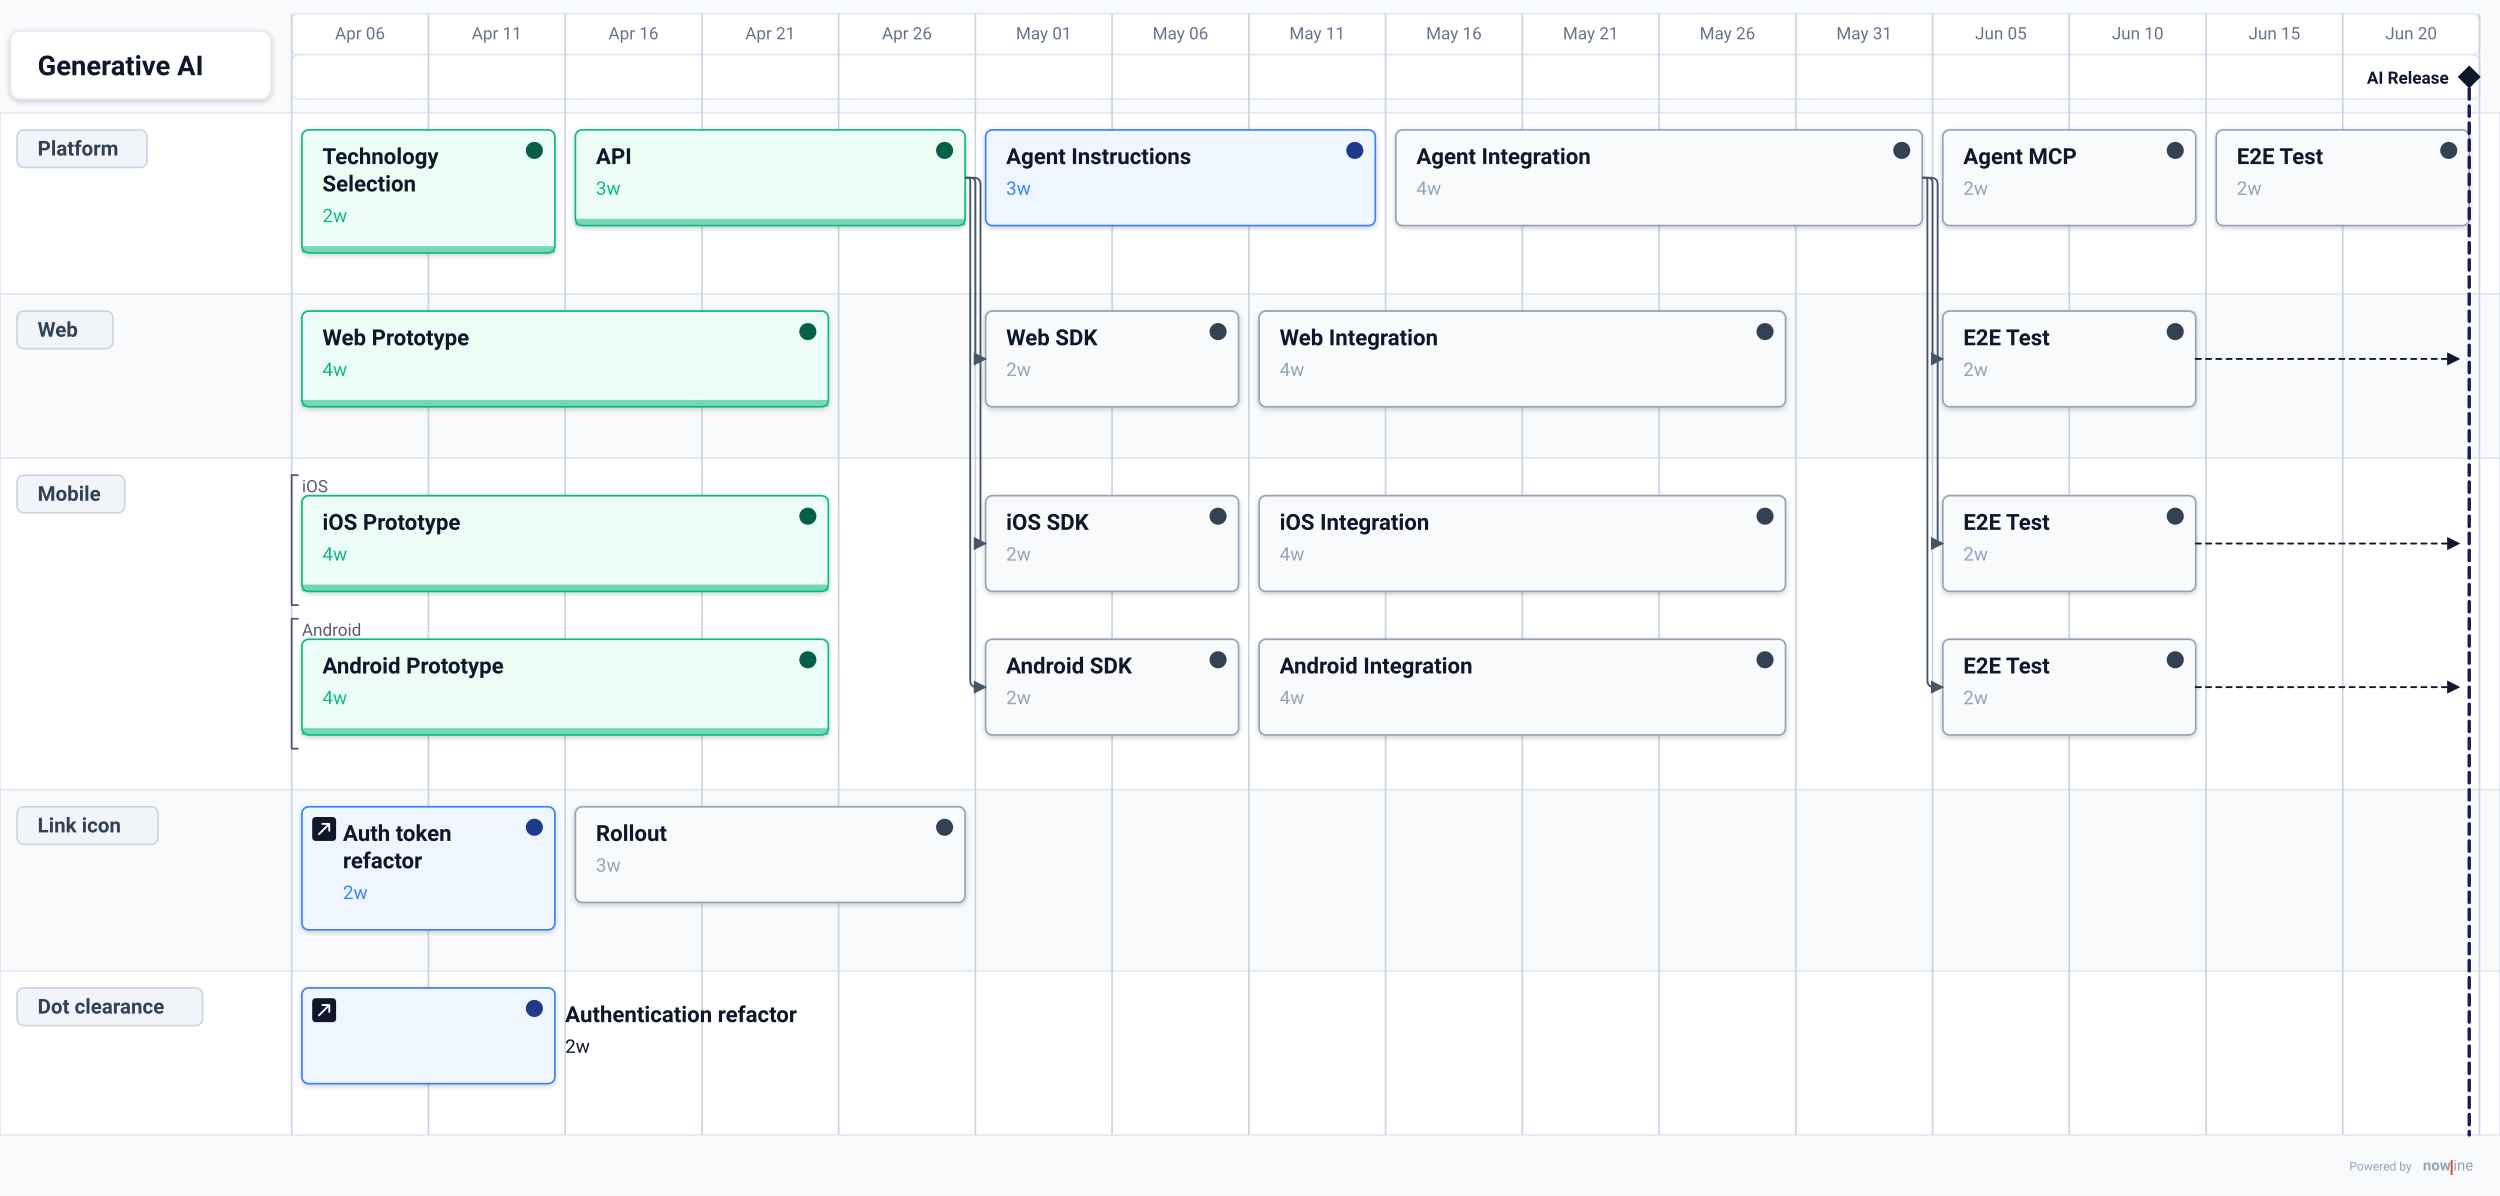
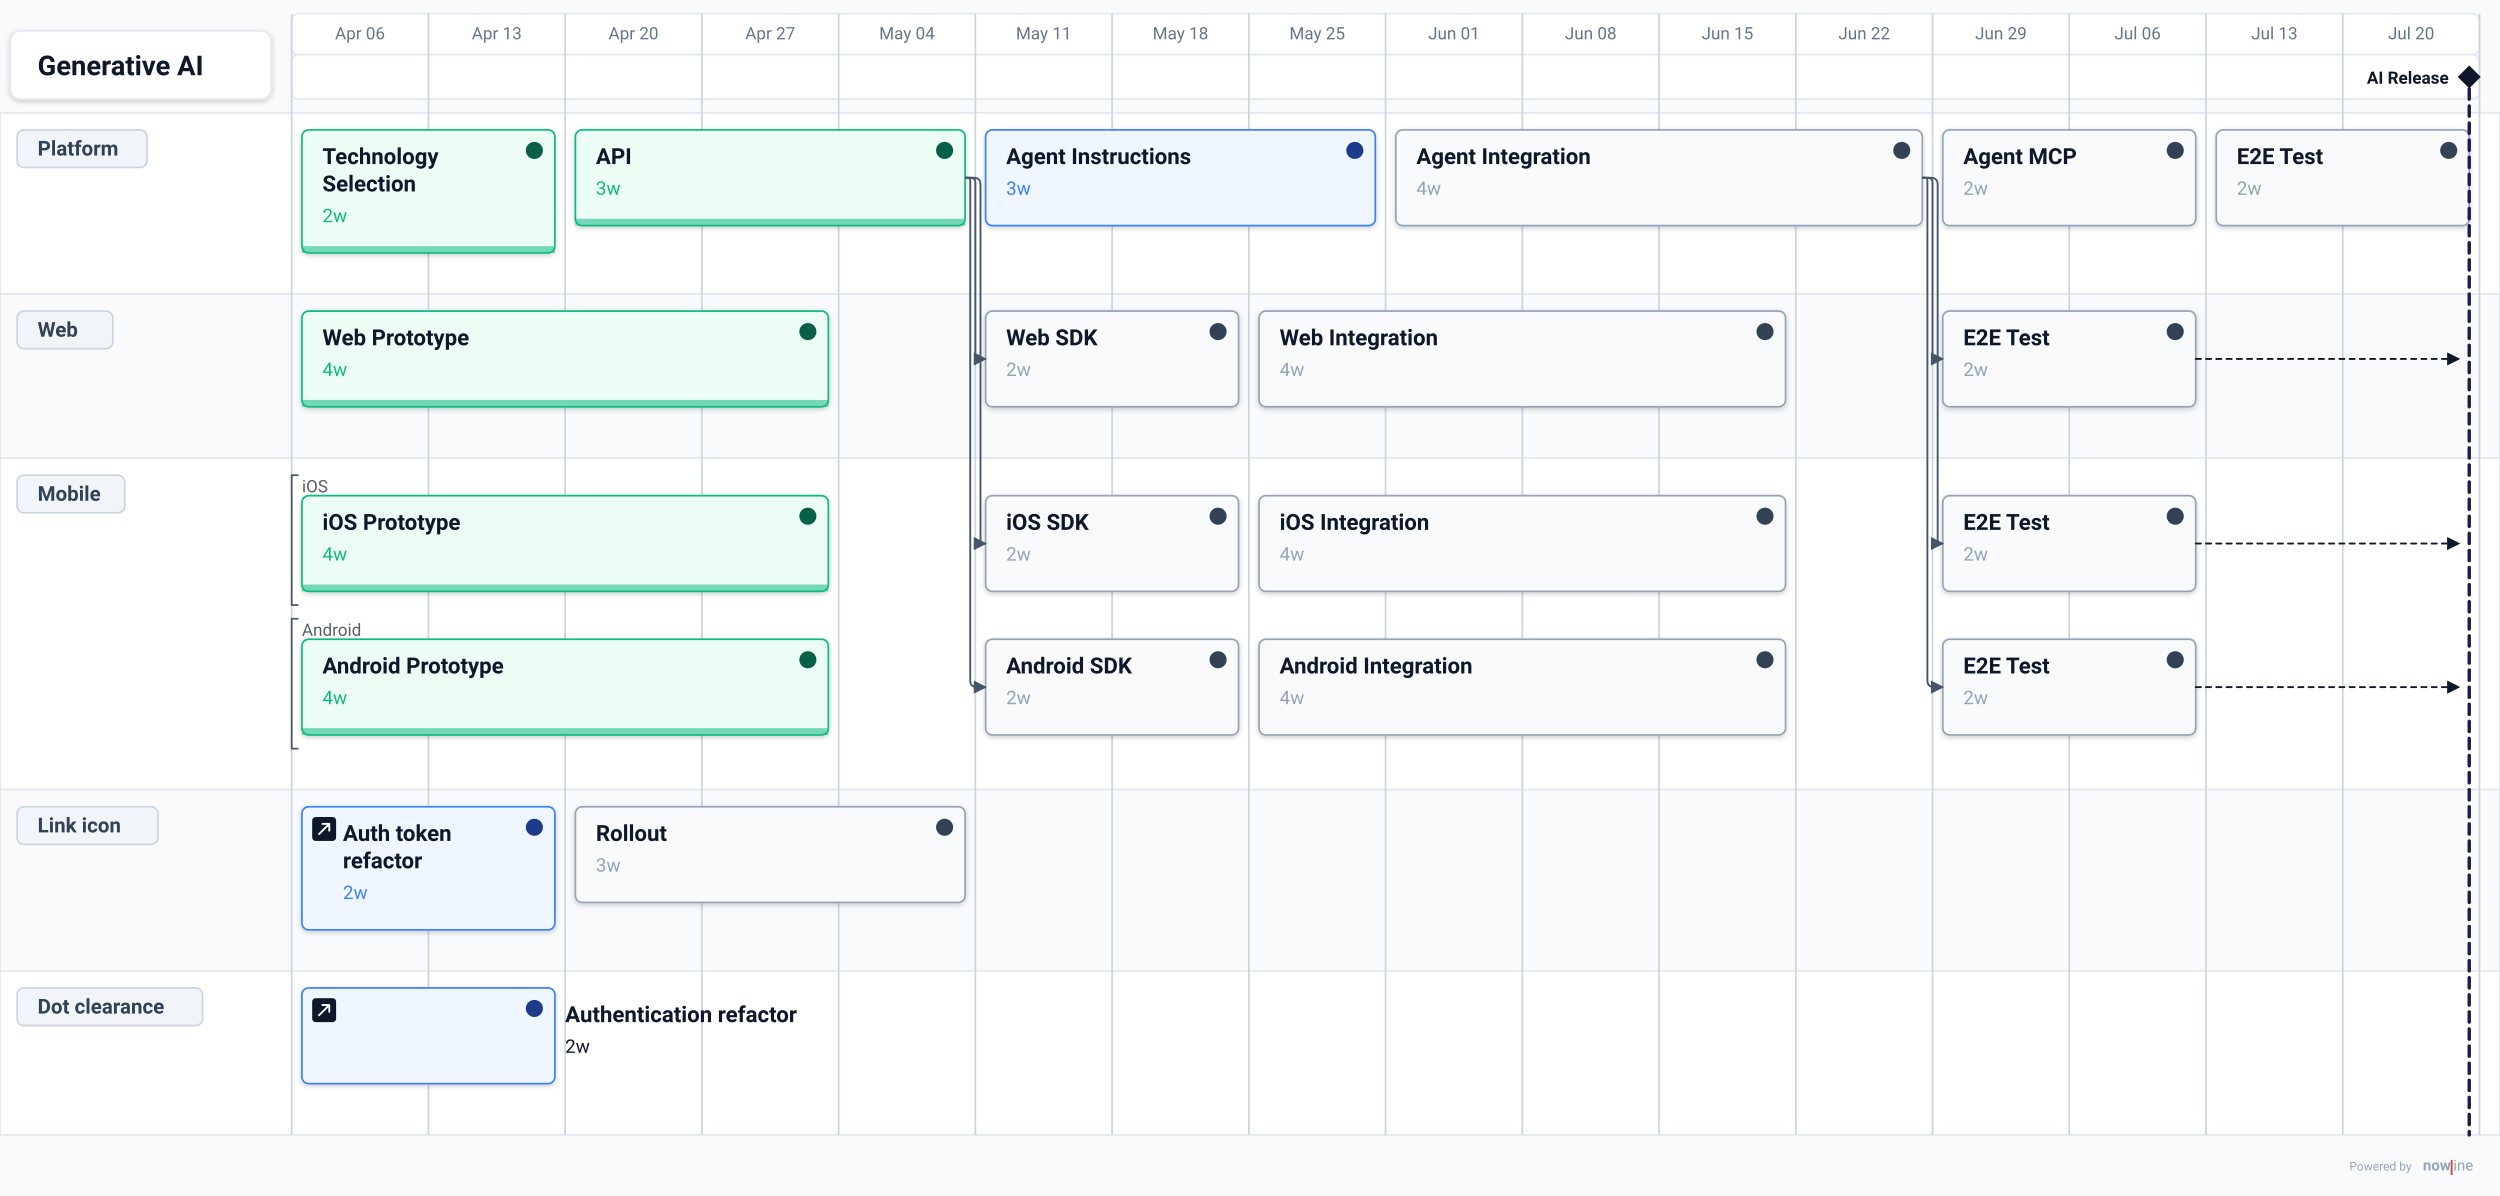
<svg xmlns="http://www.w3.org/2000/svg" data-generator="nowline" data-theme="light" height="699.44" viewBox="0 0 1462.64 699.44" width="1462.64">
  <defs>
    <filter height="200%" id="nl-0-root-shadow-subtle" width="200%" x="-50%" y="-50%">
      <feGaussianBlur in="SourceAlpha" stdDeviation="1.5" />
      <feOffset dx="0" dy="1" result="offsetblur" />
      <feComponentTransfer>
        <feFuncA type="linear" slope="0.2" />
      </feComponentTransfer>
      <feMerge>
        <feMergeNode />
        <feMergeNode in="SourceGraphic" />
      </feMerge>
    </filter>
    <filter height="200%" id="nl-0-root-shadow-soft" width="200%" x="-50%" y="-50%">
      <feGaussianBlur in="SourceAlpha" stdDeviation="5" />
      <feOffset dx="0" dy="3" result="offsetblur" />
      <feComponentTransfer>
        <feFuncA type="linear" slope="0.3" />
      </feComponentTransfer>
      <feMerge>
        <feMergeNode />
        <feMergeNode in="SourceGraphic" />
      </feMerge>
    </filter>
    <filter height="200%" id="nl-0-root-shadow-hard" width="200%" x="-50%" y="-50%">
      <feGaussianBlur in="SourceAlpha" stdDeviation="0" />
      <feOffset dx="2" dy="2" result="offsetblur" />
      <feComponentTransfer>
        <feFuncA type="linear" slope="0.45" />
      </feComponentTransfer>
      <feMerge>
        <feMergeNode />
        <feMergeNode in="SourceGraphic" />
      </feMerge>
    </filter>
    <marker id="nl-0-root-arrow" viewBox="0 0 10 10" refX="9" refY="5" markerWidth="7" markerHeight="7" orient="auto">
      <path d="M 0 0 L 10 5 L 0 10 z" fill="#475569" />
    </marker>
    <marker id="nl-0-root-arrow-light" viewBox="0 0 10 10" refX="9" refY="5" markerWidth="7" markerHeight="7" orient="auto">
      <path d="M 0 0 L 10 5 L 0 10 z" fill="#94a3b8" />
    </marker>
    <marker id="nl-0-root-arrow-dark" viewBox="0 0 10 10" refX="9" refY="5" markerWidth="7" markerHeight="7" orient="auto">
      <path d="M 0 0 L 10 5 L 0 10 z" fill="#0f172a" />
    </marker>
  </defs>
  <rect fill="#f8fafc" height="699.44" width="1462.64" x="0" y="0" />
  <g data-layer="timeline">
    <rect fill="#ffffff" height="24" rx="4" ry="4" stroke="#e2e8f0" stroke-width="1" width="1280" x="170.64" y="8" />
    <rect fill="#ffffff" height="26" rx="4" ry="4" stroke="#e2e8f0" stroke-width="1" width="1280" x="170.64" y="32" />
    <text fill="#64748b" font-family="system-ui, -apple-system, &quot;Segoe UI&quot;, Roboto, sans-serif" font-size="10" text-anchor="middle" x="210.64" y="23">Apr 06</text>
-     <text fill="#64748b" font-family="system-ui, -apple-system, &quot;Segoe UI&quot;, Roboto, sans-serif" font-size="10" text-anchor="middle" x="290.64" y="23">Apr 11</text>
-     <text fill="#64748b" font-family="system-ui, -apple-system, &quot;Segoe UI&quot;, Roboto, sans-serif" font-size="10" text-anchor="middle" x="370.64" y="23">Apr 16</text>
-     <text fill="#64748b" font-family="system-ui, -apple-system, &quot;Segoe UI&quot;, Roboto, sans-serif" font-size="10" text-anchor="middle" x="450.64" y="23">Apr 21</text>
-     <text fill="#64748b" font-family="system-ui, -apple-system, &quot;Segoe UI&quot;, Roboto, sans-serif" font-size="10" text-anchor="middle" x="530.64" y="23">Apr 26</text>
-     <text fill="#64748b" font-family="system-ui, -apple-system, &quot;Segoe UI&quot;, Roboto, sans-serif" font-size="10" text-anchor="middle" x="610.64" y="23">May 01</text>
-     <text fill="#64748b" font-family="system-ui, -apple-system, &quot;Segoe UI&quot;, Roboto, sans-serif" font-size="10" text-anchor="middle" x="690.64" y="23">May 06</text>
-     <text fill="#64748b" font-family="system-ui, -apple-system, &quot;Segoe UI&quot;, Roboto, sans-serif" font-size="10" text-anchor="middle" x="770.64" y="23">May 11</text>
-     <text fill="#64748b" font-family="system-ui, -apple-system, &quot;Segoe UI&quot;, Roboto, sans-serif" font-size="10" text-anchor="middle" x="850.64" y="23">May 16</text>
-     <text fill="#64748b" font-family="system-ui, -apple-system, &quot;Segoe UI&quot;, Roboto, sans-serif" font-size="10" text-anchor="middle" x="930.64" y="23">May 21</text>
-     <text fill="#64748b" font-family="system-ui, -apple-system, &quot;Segoe UI&quot;, Roboto, sans-serif" font-size="10" text-anchor="middle" x="1010.64" y="23">May 26</text>
-     <text fill="#64748b" font-family="system-ui, -apple-system, &quot;Segoe UI&quot;, Roboto, sans-serif" font-size="10" text-anchor="middle" x="1090.64" y="23">May 31</text>
-     <text fill="#64748b" font-family="system-ui, -apple-system, &quot;Segoe UI&quot;, Roboto, sans-serif" font-size="10" text-anchor="middle" x="1170.64" y="23">Jun 05</text>
-     <text fill="#64748b" font-family="system-ui, -apple-system, &quot;Segoe UI&quot;, Roboto, sans-serif" font-size="10" text-anchor="middle" x="1250.64" y="23">Jun 10</text>
-     <text fill="#64748b" font-family="system-ui, -apple-system, &quot;Segoe UI&quot;, Roboto, sans-serif" font-size="10" text-anchor="middle" x="1330.64" y="23">Jun 15</text>
-     <text fill="#64748b" font-family="system-ui, -apple-system, &quot;Segoe UI&quot;, Roboto, sans-serif" font-size="10" text-anchor="middle" x="1410.64" y="23">Jun 20</text>
+     <text fill="#64748b" font-family="system-ui, -apple-system, &quot;Segoe UI&quot;, Roboto, sans-serif" font-size="10" text-anchor="middle" x="290.64" y="23">Apr 13</text>
+     <text fill="#64748b" font-family="system-ui, -apple-system, &quot;Segoe UI&quot;, Roboto, sans-serif" font-size="10" text-anchor="middle" x="370.64" y="23">Apr 20</text>
+     <text fill="#64748b" font-family="system-ui, -apple-system, &quot;Segoe UI&quot;, Roboto, sans-serif" font-size="10" text-anchor="middle" x="450.64" y="23">Apr 27</text>
+     <text fill="#64748b" font-family="system-ui, -apple-system, &quot;Segoe UI&quot;, Roboto, sans-serif" font-size="10" text-anchor="middle" x="530.64" y="23">May 04</text>
+     <text fill="#64748b" font-family="system-ui, -apple-system, &quot;Segoe UI&quot;, Roboto, sans-serif" font-size="10" text-anchor="middle" x="610.64" y="23">May 11</text>
+     <text fill="#64748b" font-family="system-ui, -apple-system, &quot;Segoe UI&quot;, Roboto, sans-serif" font-size="10" text-anchor="middle" x="690.64" y="23">May 18</text>
+     <text fill="#64748b" font-family="system-ui, -apple-system, &quot;Segoe UI&quot;, Roboto, sans-serif" font-size="10" text-anchor="middle" x="770.64" y="23">May 25</text>
+     <text fill="#64748b" font-family="system-ui, -apple-system, &quot;Segoe UI&quot;, Roboto, sans-serif" font-size="10" text-anchor="middle" x="850.64" y="23">Jun 01</text>
+     <text fill="#64748b" font-family="system-ui, -apple-system, &quot;Segoe UI&quot;, Roboto, sans-serif" font-size="10" text-anchor="middle" x="930.64" y="23">Jun 08</text>
+     <text fill="#64748b" font-family="system-ui, -apple-system, &quot;Segoe UI&quot;, Roboto, sans-serif" font-size="10" text-anchor="middle" x="1010.64" y="23">Jun 15</text>
+     <text fill="#64748b" font-family="system-ui, -apple-system, &quot;Segoe UI&quot;, Roboto, sans-serif" font-size="10" text-anchor="middle" x="1090.64" y="23">Jun 22</text>
+     <text fill="#64748b" font-family="system-ui, -apple-system, &quot;Segoe UI&quot;, Roboto, sans-serif" font-size="10" text-anchor="middle" x="1170.64" y="23">Jun 29</text>
+     <text fill="#64748b" font-family="system-ui, -apple-system, &quot;Segoe UI&quot;, Roboto, sans-serif" font-size="10" text-anchor="middle" x="1250.64" y="23">Jul 06</text>
+     <text fill="#64748b" font-family="system-ui, -apple-system, &quot;Segoe UI&quot;, Roboto, sans-serif" font-size="10" text-anchor="middle" x="1330.64" y="23">Jul 13</text>
+     <text fill="#64748b" font-family="system-ui, -apple-system, &quot;Segoe UI&quot;, Roboto, sans-serif" font-size="10" text-anchor="middle" x="1410.64" y="23">Jul 20</text>
  </g>
  <g data-id="platform" data-layer="swimlane-bg">
    <rect fill="#ffffff" height="106" stroke="#e2e8f0" stroke-width="1" width="1462.64" x="0" y="66" />
  </g>
  <g data-id="web" data-layer="swimlane-bg">
    <rect fill="#f8fafc" height="96" stroke="#e2e8f0" stroke-width="1" width="1462.64" x="0" y="172" />
  </g>
  <g data-id="mobile" data-layer="swimlane-bg">
    <rect fill="#ffffff" height="194" stroke="#e2e8f0" stroke-width="1" width="1462.64" x="0" y="268" />
  </g>
  <g data-id="link-icon" data-layer="swimlane-bg">
    <rect fill="#f8fafc" height="106" stroke="#e2e8f0" stroke-width="1" width="1462.64" x="0" y="462" />
  </g>
  <g data-id="dot-clearance" data-layer="swimlane-bg">
    <rect fill="#ffffff" height="96" stroke="#e2e8f0" stroke-width="1" width="1462.64" x="0" y="568" />
  </g>
  <g data-layer="grid">
    <line stroke="#cbd5e1" stroke-width="1" x1="170.64" x2="170.64" y1="8" y2="664" />
    <line stroke="#cbd5e1" stroke-width="1" x1="250.64" x2="250.64" y1="8" y2="664" />
    <line stroke="#cbd5e1" stroke-width="1" x1="330.64" x2="330.64" y1="8" y2="664" />
    <line stroke="#cbd5e1" stroke-width="1" x1="410.64" x2="410.64" y1="8" y2="664" />
    <line stroke="#cbd5e1" stroke-width="1" x1="490.64" x2="490.64" y1="8" y2="664" />
    <line stroke="#cbd5e1" stroke-width="1" x1="570.64" x2="570.64" y1="8" y2="664" />
    <line stroke="#cbd5e1" stroke-width="1" x1="650.64" x2="650.64" y1="8" y2="664" />
    <line stroke="#cbd5e1" stroke-width="1" x1="730.64" x2="730.64" y1="8" y2="664" />
    <line stroke="#cbd5e1" stroke-width="1" x1="810.64" x2="810.64" y1="8" y2="664" />
    <line stroke="#cbd5e1" stroke-width="1" x1="890.64" x2="890.64" y1="8" y2="664" />
    <line stroke="#cbd5e1" stroke-width="1" x1="970.64" x2="970.64" y1="8" y2="664" />
    <line stroke="#cbd5e1" stroke-width="1" x1="1050.64" x2="1050.64" y1="8" y2="664" />
    <line stroke="#cbd5e1" stroke-width="1" x1="1130.64" x2="1130.64" y1="8" y2="664" />
    <line stroke="#cbd5e1" stroke-width="1" x1="1210.64" x2="1210.64" y1="8" y2="664" />
    <line stroke="#cbd5e1" stroke-width="1" x1="1290.64" x2="1290.64" y1="8" y2="664" />
    <line stroke="#cbd5e1" stroke-width="1" x1="1370.64" x2="1370.64" y1="8" y2="664" />
    <line stroke="#cbd5e1" stroke-width="1" x1="1450.64" x2="1450.64" y1="8" y2="664" />
  </g>
  <g data-id="platform" data-layer="swimlane">
    <rect fill="#f1f5f9" height="22" rx="4" ry="4" stroke="#cbd5e1" stroke-width="1" width="76" x="10" y="76" />
    <text fill="#334155" font-family="system-ui, -apple-system, &quot;Segoe UI&quot;, Roboto, sans-serif" font-size="12" font-weight="600" x="22" y="91">Platform</text>
    <g data-layer="item">
      <rect fill="#ecfdf5" filter="url(#nl-0-root-shadow-subtle)" height="72" rx="4" ry="4" stroke="#10b981" stroke-width="1" width="148" x="176.64" y="76" />
      <rect fill="#10b981" height="4" opacity="0.55" width="148" x="176.64" y="144" />
      <circle cx="312.64" cy="88" fill="#065f46" r="5" />
      <text fill="#0f172a" font-family="system-ui, -apple-system, &quot;Segoe UI&quot;, Roboto, sans-serif" font-size="13" font-weight="600" x="188.64" y="96">Technology</text>
      <text fill="#0f172a" font-family="system-ui, -apple-system, &quot;Segoe UI&quot;, Roboto, sans-serif" font-size="13" font-weight="600" x="188.64" y="112">Selection</text>
      <text fill="#10b981" font-family="system-ui, -apple-system, &quot;Segoe UI&quot;, Roboto, sans-serif" font-size="11" x="188.64" y="130">2w</text>
    </g>
    <g data-id="api" data-layer="item">
      <rect fill="#ecfdf5" filter="url(#nl-0-root-shadow-subtle)" height="56" rx="4" ry="4" stroke="#10b981" stroke-width="1" width="228" x="336.64" y="76" />
      <rect fill="#10b981" height="4" opacity="0.55" width="228" x="336.64" y="128" />
      <circle cx="552.64" cy="88" fill="#065f46" r="5" />
      <text fill="#0f172a" font-family="system-ui, -apple-system, &quot;Segoe UI&quot;, Roboto, sans-serif" font-size="13" font-weight="600" x="348.64" y="96">API</text>
      <text fill="#10b981" font-family="system-ui, -apple-system, &quot;Segoe UI&quot;, Roboto, sans-serif" font-size="11" x="348.64" y="114">3w</text>
    </g>
    <g data-layer="item">
      <rect fill="#eff6ff" filter="url(#nl-0-root-shadow-subtle)" height="56" rx="4" ry="4" stroke="#3b82f6" stroke-width="1" width="228" x="576.64" y="76" />
      <circle cx="792.64" cy="88" fill="#1e3a8a" r="5" />
      <text fill="#0f172a" font-family="system-ui, -apple-system, &quot;Segoe UI&quot;, Roboto, sans-serif" font-size="13" font-weight="600" x="588.64" y="96">Agent Instructions</text>
      <text fill="#3b82f6" font-family="system-ui, -apple-system, &quot;Segoe UI&quot;, Roboto, sans-serif" font-size="11" x="588.64" y="114">3w</text>
    </g>
    <g data-id="api-integration" data-layer="item">
      <rect fill="#f8fafc" filter="url(#nl-0-root-shadow-subtle)" height="56" rx="4" ry="4" stroke="#94a3b8" stroke-width="1" width="308" x="816.64" y="76" />
      <circle cx="1112.64" cy="88" fill="#334155" r="5" />
      <text fill="#0f172a" font-family="system-ui, -apple-system, &quot;Segoe UI&quot;, Roboto, sans-serif" font-size="13" font-weight="600" x="828.64" y="96">Agent Integration</text>
      <text fill="#94a3b8" font-family="system-ui, -apple-system, &quot;Segoe UI&quot;, Roboto, sans-serif" font-size="11" x="828.64" y="114">4w</text>
    </g>
    <g data-layer="item">
      <rect fill="#f8fafc" filter="url(#nl-0-root-shadow-subtle)" height="56" rx="4" ry="4" stroke="#94a3b8" stroke-width="1" width="148" x="1136.64" y="76" />
      <circle cx="1272.64" cy="88" fill="#334155" r="5" />
      <text fill="#0f172a" font-family="system-ui, -apple-system, &quot;Segoe UI&quot;, Roboto, sans-serif" font-size="13" font-weight="600" x="1148.64" y="96">Agent MCP</text>
      <text fill="#94a3b8" font-family="system-ui, -apple-system, &quot;Segoe UI&quot;, Roboto, sans-serif" font-size="11" x="1148.64" y="114">2w</text>
    </g>
    <g data-id="platform-e2e-test" data-layer="item">
      <rect fill="#f8fafc" filter="url(#nl-0-root-shadow-subtle)" height="56" rx="4" ry="4" stroke="#94a3b8" stroke-width="1" width="148" x="1296.64" y="76" />
      <circle cx="1432.64" cy="88" fill="#334155" r="5" />
      <text fill="#0f172a" font-family="system-ui, -apple-system, &quot;Segoe UI&quot;, Roboto, sans-serif" font-size="13" font-weight="600" x="1308.64" y="96">E2E Test</text>
      <text fill="#94a3b8" font-family="system-ui, -apple-system, &quot;Segoe UI&quot;, Roboto, sans-serif" font-size="11" x="1308.64" y="114">2w</text>
    </g>
  </g>
  <g data-id="web" data-layer="swimlane">
    <rect fill="#f1f5f9" height="22" rx="4" ry="4" stroke="#cbd5e1" stroke-width="1" width="56" x="10" y="182" />
    <text fill="#334155" font-family="system-ui, -apple-system, &quot;Segoe UI&quot;, Roboto, sans-serif" font-size="12" font-weight="600" x="22" y="197">Web</text>
    <g data-layer="item">
      <rect fill="#ecfdf5" filter="url(#nl-0-root-shadow-subtle)" height="56" rx="4" ry="4" stroke="#10b981" stroke-width="1" width="308" x="176.64" y="182" />
      <rect fill="#10b981" height="4" opacity="0.55" width="308" x="176.64" y="234" />
      <circle cx="472.64" cy="194" fill="#065f46" r="5" />
      <text fill="#0f172a" font-family="system-ui, -apple-system, &quot;Segoe UI&quot;, Roboto, sans-serif" font-size="13" font-weight="600" x="188.64" y="202">Web Prototype</text>
      <text fill="#10b981" font-family="system-ui, -apple-system, &quot;Segoe UI&quot;, Roboto, sans-serif" font-size="11" x="188.64" y="220">4w</text>
    </g>
    <g data-layer="item">
      <rect fill="#f8fafc" filter="url(#nl-0-root-shadow-subtle)" height="56" rx="4" ry="4" stroke="#94a3b8" stroke-width="1" width="148" x="576.64" y="182" />
      <circle cx="712.64" cy="194" fill="#334155" r="5" />
      <text fill="#0f172a" font-family="system-ui, -apple-system, &quot;Segoe UI&quot;, Roboto, sans-serif" font-size="13" font-weight="600" x="588.64" y="202">Web SDK</text>
      <text fill="#94a3b8" font-family="system-ui, -apple-system, &quot;Segoe UI&quot;, Roboto, sans-serif" font-size="11" x="588.64" y="220">2w</text>
    </g>
    <g data-layer="item">
      <rect fill="#f8fafc" filter="url(#nl-0-root-shadow-subtle)" height="56" rx="4" ry="4" stroke="#94a3b8" stroke-width="1" width="308" x="736.64" y="182" />
      <circle cx="1032.64" cy="194" fill="#334155" r="5" />
      <text fill="#0f172a" font-family="system-ui, -apple-system, &quot;Segoe UI&quot;, Roboto, sans-serif" font-size="13" font-weight="600" x="748.64" y="202">Web Integration</text>
      <text fill="#94a3b8" font-family="system-ui, -apple-system, &quot;Segoe UI&quot;, Roboto, sans-serif" font-size="11" x="748.64" y="220">4w</text>
    </g>
    <g data-id="web-e2e-test" data-layer="item">
      <rect fill="#f8fafc" filter="url(#nl-0-root-shadow-subtle)" height="56" rx="4" ry="4" stroke="#94a3b8" stroke-width="1" width="148" x="1136.64" y="182" />
      <circle cx="1272.64" cy="194" fill="#334155" r="5" />
      <text fill="#0f172a" font-family="system-ui, -apple-system, &quot;Segoe UI&quot;, Roboto, sans-serif" font-size="13" font-weight="600" x="1148.64" y="202">E2E Test</text>
      <text fill="#94a3b8" font-family="system-ui, -apple-system, &quot;Segoe UI&quot;, Roboto, sans-serif" font-size="11" x="1148.64" y="220">2w</text>
    </g>
  </g>
  <g data-id="mobile" data-layer="swimlane">
    <rect fill="#f1f5f9" height="22" rx="4" ry="4" stroke="#cbd5e1" stroke-width="1" width="63" x="10" y="278" />
    <text fill="#334155" font-family="system-ui, -apple-system, &quot;Segoe UI&quot;, Roboto, sans-serif" font-size="12" font-weight="600" x="22" y="293">Mobile</text>
    <g data-layer="parallel">
      <g data-id="ios" data-layer="group">
        <path d="M174.64 278 L170.64 278 L170.64 354 L174.64 354" fill="none" stroke="#475569" stroke-width="1" />
        <text fill="#0f172a" fill-opacity="0.7" font-family="system-ui, -apple-system, &quot;Segoe UI&quot;, Roboto, sans-serif" font-size="10" font-style="normal" font-weight="400" x="176.64" y="288">iOS</text>
        <g data-layer="item">
          <rect fill="#ecfdf5" filter="url(#nl-0-root-shadow-subtle)" height="56" rx="4" ry="4" stroke="#10b981" stroke-width="1" width="308" x="176.64" y="290" />
          <rect fill="#10b981" height="4" opacity="0.55" width="308" x="176.64" y="342" />
          <circle cx="472.64" cy="302" fill="#065f46" r="5" />
          <text fill="#0f172a" font-family="system-ui, -apple-system, &quot;Segoe UI&quot;, Roboto, sans-serif" font-size="13" font-weight="600" x="188.64" y="310">iOS Prototype</text>
          <text fill="#10b981" font-family="system-ui, -apple-system, &quot;Segoe UI&quot;, Roboto, sans-serif" font-size="11" x="188.64" y="328">4w</text>
        </g>
        <g data-layer="item">
          <rect fill="#f8fafc" filter="url(#nl-0-root-shadow-subtle)" height="56" rx="4" ry="4" stroke="#94a3b8" stroke-width="1" width="148" x="576.64" y="290" />
          <circle cx="712.64" cy="302" fill="#334155" r="5" />
          <text fill="#0f172a" font-family="system-ui, -apple-system, &quot;Segoe UI&quot;, Roboto, sans-serif" font-size="13" font-weight="600" x="588.64" y="310">iOS SDK</text>
          <text fill="#94a3b8" font-family="system-ui, -apple-system, &quot;Segoe UI&quot;, Roboto, sans-serif" font-size="11" x="588.64" y="328">2w</text>
        </g>
        <g data-layer="item">
          <rect fill="#f8fafc" filter="url(#nl-0-root-shadow-subtle)" height="56" rx="4" ry="4" stroke="#94a3b8" stroke-width="1" width="308" x="736.64" y="290" />
          <circle cx="1032.64" cy="302" fill="#334155" r="5" />
          <text fill="#0f172a" font-family="system-ui, -apple-system, &quot;Segoe UI&quot;, Roboto, sans-serif" font-size="13" font-weight="600" x="748.64" y="310">iOS Integration</text>
          <text fill="#94a3b8" font-family="system-ui, -apple-system, &quot;Segoe UI&quot;, Roboto, sans-serif" font-size="11" x="748.64" y="328">4w</text>
        </g>
        <g data-id="ios-e2e-test" data-layer="item">
          <rect fill="#f8fafc" filter="url(#nl-0-root-shadow-subtle)" height="56" rx="4" ry="4" stroke="#94a3b8" stroke-width="1" width="148" x="1136.64" y="290" />
          <circle cx="1272.64" cy="302" fill="#334155" r="5" />
          <text fill="#0f172a" font-family="system-ui, -apple-system, &quot;Segoe UI&quot;, Roboto, sans-serif" font-size="13" font-weight="600" x="1148.64" y="310">E2E Test</text>
          <text fill="#94a3b8" font-family="system-ui, -apple-system, &quot;Segoe UI&quot;, Roboto, sans-serif" font-size="11" x="1148.64" y="328">2w</text>
        </g>
      </g>
      <g data-id="android" data-layer="group">
        <path d="M174.64 362 L170.64 362 L170.64 438 L174.64 438" fill="none" stroke="#475569" stroke-width="1" />
        <text fill="#0f172a" fill-opacity="0.7" font-family="system-ui, -apple-system, &quot;Segoe UI&quot;, Roboto, sans-serif" font-size="10" font-style="normal" font-weight="400" x="176.64" y="372">Android</text>
        <g data-layer="item">
          <rect fill="#ecfdf5" filter="url(#nl-0-root-shadow-subtle)" height="56" rx="4" ry="4" stroke="#10b981" stroke-width="1" width="308" x="176.64" y="374" />
          <rect fill="#10b981" height="4" opacity="0.55" width="308" x="176.64" y="426" />
          <circle cx="472.64" cy="386" fill="#065f46" r="5" />
          <text fill="#0f172a" font-family="system-ui, -apple-system, &quot;Segoe UI&quot;, Roboto, sans-serif" font-size="13" font-weight="600" x="188.64" y="394">Android Prototype</text>
          <text fill="#10b981" font-family="system-ui, -apple-system, &quot;Segoe UI&quot;, Roboto, sans-serif" font-size="11" x="188.64" y="412">4w</text>
        </g>
        <g data-layer="item">
          <rect fill="#f8fafc" filter="url(#nl-0-root-shadow-subtle)" height="56" rx="4" ry="4" stroke="#94a3b8" stroke-width="1" width="148" x="576.64" y="374" />
          <circle cx="712.64" cy="386" fill="#334155" r="5" />
          <text fill="#0f172a" font-family="system-ui, -apple-system, &quot;Segoe UI&quot;, Roboto, sans-serif" font-size="13" font-weight="600" x="588.64" y="394">Android SDK</text>
          <text fill="#94a3b8" font-family="system-ui, -apple-system, &quot;Segoe UI&quot;, Roboto, sans-serif" font-size="11" x="588.64" y="412">2w</text>
        </g>
        <g data-layer="item">
          <rect fill="#f8fafc" filter="url(#nl-0-root-shadow-subtle)" height="56" rx="4" ry="4" stroke="#94a3b8" stroke-width="1" width="308" x="736.64" y="374" />
          <circle cx="1032.64" cy="386" fill="#334155" r="5" />
          <text fill="#0f172a" font-family="system-ui, -apple-system, &quot;Segoe UI&quot;, Roboto, sans-serif" font-size="13" font-weight="600" x="748.64" y="394">Android Integration</text>
          <text fill="#94a3b8" font-family="system-ui, -apple-system, &quot;Segoe UI&quot;, Roboto, sans-serif" font-size="11" x="748.64" y="412">4w</text>
        </g>
        <g data-id="android-e2e-test" data-layer="item">
          <rect fill="#f8fafc" filter="url(#nl-0-root-shadow-subtle)" height="56" rx="4" ry="4" stroke="#94a3b8" stroke-width="1" width="148" x="1136.64" y="374" />
          <circle cx="1272.64" cy="386" fill="#334155" r="5" />
          <text fill="#0f172a" font-family="system-ui, -apple-system, &quot;Segoe UI&quot;, Roboto, sans-serif" font-size="13" font-weight="600" x="1148.64" y="394">E2E Test</text>
          <text fill="#94a3b8" font-family="system-ui, -apple-system, &quot;Segoe UI&quot;, Roboto, sans-serif" font-size="11" x="1148.64" y="412">2w</text>
        </g>
      </g>
    </g>
  </g>
  <g data-id="link-icon" data-layer="swimlane">
    <rect fill="#f1f5f9" height="22" rx="4" ry="4" stroke="#cbd5e1" stroke-width="1" width="82.5" x="10" y="472" />
    <text fill="#334155" font-family="system-ui, -apple-system, &quot;Segoe UI&quot;, Roboto, sans-serif" font-size="12" font-weight="600" x="22" y="487">Link icon</text>
    <g data-id="auth-token-refactor" data-layer="item">
      <rect fill="#eff6ff" filter="url(#nl-0-root-shadow-subtle)" height="72" rx="4" ry="4" stroke="#3b82f6" stroke-width="1" width="148" x="176.64" y="472" />
      <circle cx="312.64" cy="484" fill="#1e3a8a" r="5" />
      <text fill="#0f172a" font-family="system-ui, -apple-system, &quot;Segoe UI&quot;, Roboto, sans-serif" font-size="13" font-weight="600" x="200.64" y="492">Auth token</text>
      <text fill="#0f172a" font-family="system-ui, -apple-system, &quot;Segoe UI&quot;, Roboto, sans-serif" font-size="13" font-weight="600" x="200.64" y="508">refactor</text>
      <text fill="#3b82f6" font-family="system-ui, -apple-system, &quot;Segoe UI&quot;, Roboto, sans-serif" font-size="11" x="200.64" y="526">2w</text>
      <a href="https://github.com/lolay/nowline/issues/59" rel="noopener" target="_blank">
        <rect fill="#0f172a" height="14" rx="2" ry="2" width="14" x="182.64" y="478" />
        <path d="M186.64 488 L192.64 482 M188.64 482 H192.64 V486" fill="none" stroke="#ffffff" stroke-linecap="round" stroke-linejoin="round" stroke-width="1.1" />
      </a>
    </g>
    <g data-layer="item">
      <rect fill="#f8fafc" filter="url(#nl-0-root-shadow-subtle)" height="56" rx="4" ry="4" stroke="#94a3b8" stroke-width="1" width="228" x="336.64" y="472" />
      <circle cx="552.64" cy="484" fill="#334155" r="5" />
      <text fill="#0f172a" font-family="system-ui, -apple-system, &quot;Segoe UI&quot;, Roboto, sans-serif" font-size="13" font-weight="600" x="348.64" y="492">Rollout</text>
      <text fill="#94a3b8" font-family="system-ui, -apple-system, &quot;Segoe UI&quot;, Roboto, sans-serif" font-size="11" x="348.64" y="510">3w</text>
    </g>
  </g>
  <g data-id="dot-clearance" data-layer="swimlane">
    <rect fill="#f1f5f9" height="22" rx="4" ry="4" stroke="#cbd5e1" stroke-width="1" width="108.5" x="10" y="578" />
    <text fill="#334155" font-family="system-ui, -apple-system, &quot;Segoe UI&quot;, Roboto, sans-serif" font-size="12" font-weight="600" x="22" y="593">Dot clearance</text>
    <g data-id="auth-refactor" data-layer="item">
      <rect fill="#eff6ff" filter="url(#nl-0-root-shadow-subtle)" height="56" rx="4" ry="4" stroke="#3b82f6" stroke-width="1" width="148" x="176.64" y="578" />
      <circle cx="312.64" cy="590" fill="#1e3a8a" r="5" />
      <text fill="#0f172a" font-family="system-ui, -apple-system, &quot;Segoe UI&quot;, Roboto, sans-serif" font-size="13" font-weight="600" x="330.64" y="598">Authentication refactor</text>
      <text fill="#0f172a" font-family="system-ui, -apple-system, &quot;Segoe UI&quot;, Roboto, sans-serif" font-size="11" x="330.64" y="616">2w</text>
      <a href="https://github.com/lolay/nowline/issues/59" rel="noopener" target="_blank">
        <rect fill="#0f172a" height="14" rx="2" ry="2" width="14" x="182.64" y="584" />
        <path d="M186.64 594 L192.64 588 M188.64 588 H192.64 V592" fill="none" stroke="#ffffff" stroke-linecap="round" stroke-linejoin="round" stroke-width="1.1" />
      </a>
    </g>
  </g>
  <path d="M564.64 104 L567.64 104 Q570.64 104 570.64 107 L570.64 207 Q570.64 210 573.64 210 L576.64 210" fill="none" marker-end="url(#nl-0-root-arrow)" stroke="#475569" stroke-linejoin="round" stroke-width="1.1" />
  <path d="M1124.64 104 L1127.64 104 Q1130.64 104 1130.64 107 L1130.64 207 Q1130.64 210 1133.64 210 L1136.64 210" fill="none" marker-end="url(#nl-0-root-arrow)" stroke="#475569" stroke-linejoin="round" stroke-width="1.1" />
  <path d="M564.64 104 L569.64 104 Q573.64 104 573.64 108 L573.64 316.5 Q573.64 318 575.14 318 L576.64 318" fill="none" marker-end="url(#nl-0-root-arrow)" stroke="#475569" stroke-linejoin="round" stroke-width="1.1" />
  <path d="M1124.64 104 L1129.64 104 Q1133.64 104 1133.64 108 L1133.64 316.5 Q1133.64 318 1135.14 318 L1136.64 318" fill="none" marker-end="url(#nl-0-root-arrow)" stroke="#475569" stroke-linejoin="round" stroke-width="1.1" />
  <path d="M564.64 104 L566.14 104 Q567.64 104 567.64 105.5 L567.64 398 Q567.64 402 571.64 402 L576.64 402" fill="none" marker-end="url(#nl-0-root-arrow)" stroke="#475569" stroke-linejoin="round" stroke-width="1.1" />
  <path d="M1124.64 104 L1126.14 104 Q1127.64 104 1127.64 105.5 L1127.64 398 Q1127.64 402 1131.64 402 L1136.64 402" fill="none" marker-end="url(#nl-0-root-arrow)" stroke="#475569" stroke-linejoin="round" stroke-width="1.1" />
  <line stroke="#1e1b4b" stroke-dasharray="6 4" stroke-linecap="round" stroke-width="2" x1="1444.64" x2="1444.64" y1="52" y2="664" />
  <path d="M1284.64 210 H1438.64" fill="none" marker-end="url(#nl-0-root-arrow-dark)" stroke="#0f172a" stroke-dasharray="3 3" stroke-linecap="round" stroke-width="1.1" />
  <path d="M1284.64 318 H1438.64" fill="none" marker-end="url(#nl-0-root-arrow-dark)" stroke="#0f172a" stroke-dasharray="3 3" stroke-linecap="round" stroke-width="1.1" />
  <path d="M1284.64 402 H1438.64" fill="none" marker-end="url(#nl-0-root-arrow-dark)" stroke="#0f172a" stroke-dasharray="3 3" stroke-linecap="round" stroke-width="1.1" />
  <g data-id="ai-release" data-layer="milestone">
    <path d="M1444.64 39 L1450.64 45 L1444.64 51 L1438.64 45 Z" fill="#0f172a" stroke="#0f172a" stroke-width="1" />
    <text fill="#0f172a" font-family="system-ui, -apple-system, &quot;Segoe UI&quot;, Roboto, sans-serif" font-size="10" font-weight="600" text-anchor="end" x="1432.64" y="49">AI Release</text>
  </g>
  <g data-id="nl-0-root-header" data-layer="header">
    <rect fill="#ffffff" filter="url(#nl-0-root-shadow-subtle)" height="40" rx="6" ry="6" stroke="#e2e8f0" stroke-width="1" width="152.64" x="6" y="18" />
    <text fill="#0f172a" font-family="system-ui, -apple-system, &quot;Segoe UI&quot;, Roboto, sans-serif" font-size="16" font-weight="600" x="22" y="44">Generative AI</text>
  </g>
  <a aria-label="Powered by nowline" href="https://nowline.io" rel="noopener" target="_blank">
    <g data-layer="attribution">
      <g transform="translate(1374.48 676) scale(0.22)">
        <text fill="#94a3b8" font-family="system-ui, -apple-system, &quot;Segoe UI&quot;, Roboto, sans-serif" font-size="32" font-weight="400" x="0" y="40">Powered by</text>
        <text fill="#94a3b8" font-family="system-ui, -apple-system, &quot;Segoe UI&quot;, Roboto, sans-serif" font-size="40" font-weight="700" x="195.6" y="40">now</text>
        <rect fill="#e53e3e" height="40" width="5" x="269.6" y="12" />
        <text fill="#94a3b8" font-family="system-ui, -apple-system, &quot;Segoe UI&quot;, Roboto, sans-serif" font-size="40" font-weight="400" x="276.6" y="40">ine</text>
      </g>
    </g>
  </a>
</svg>
